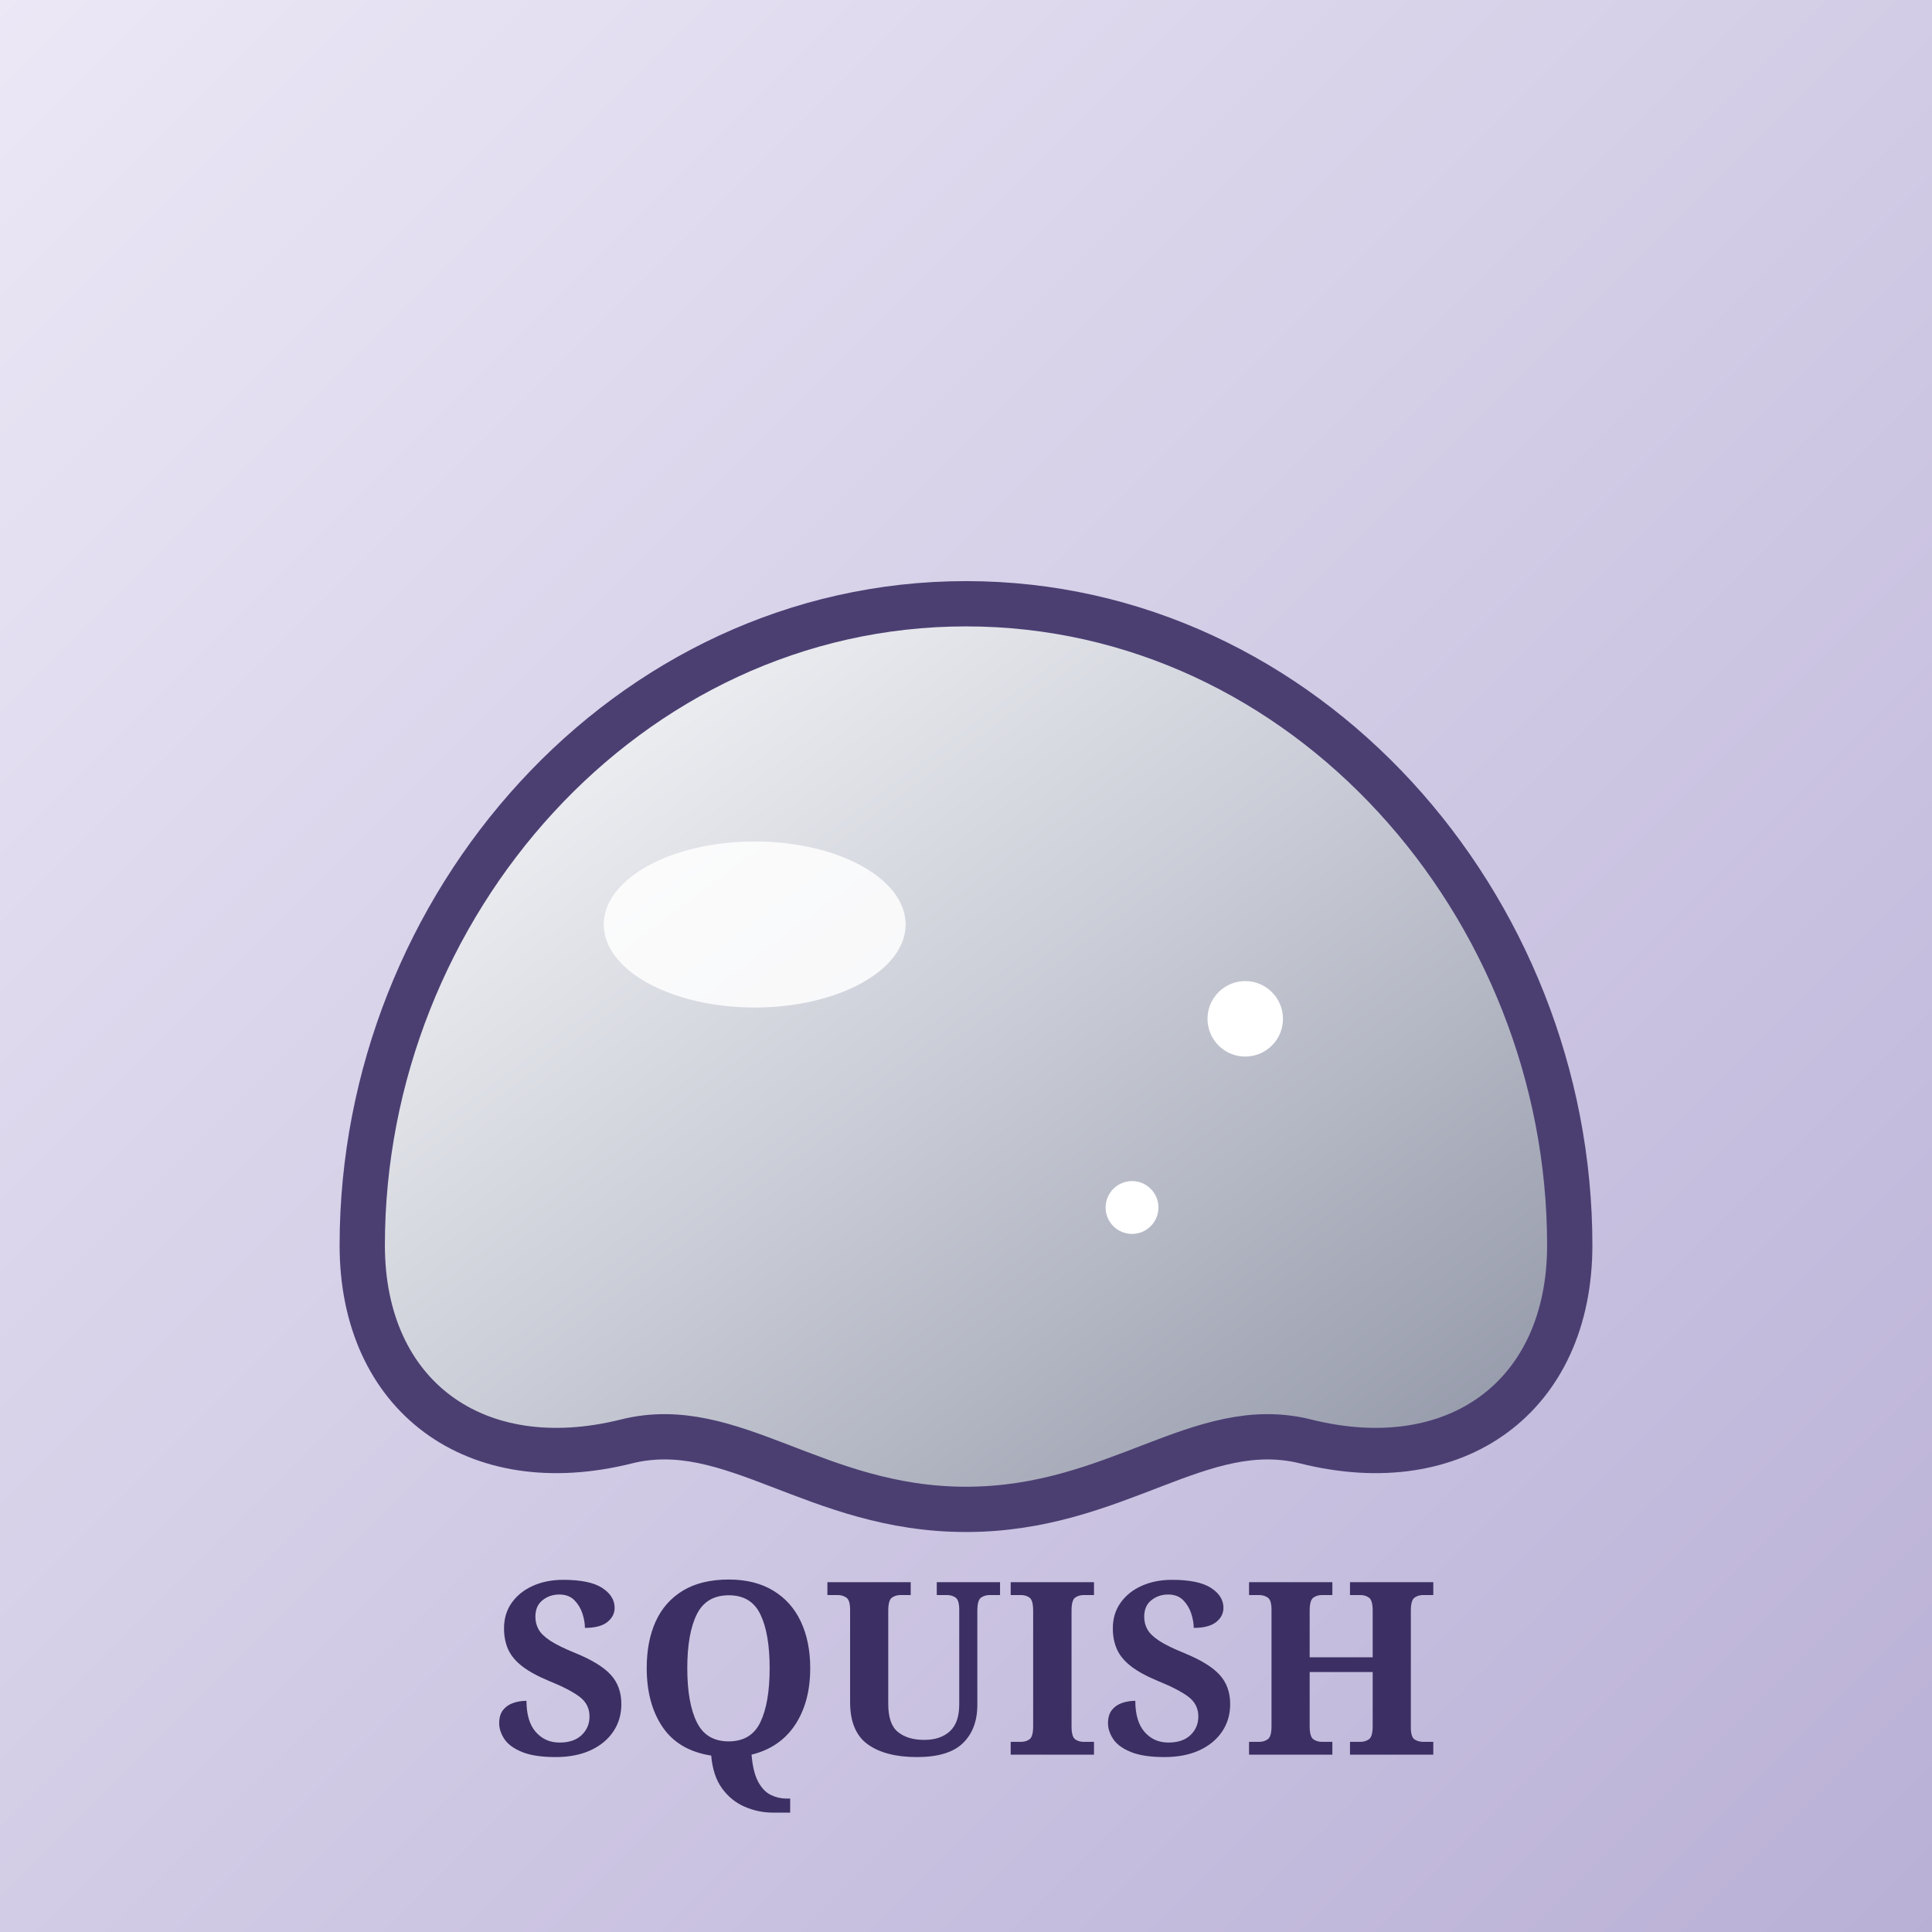
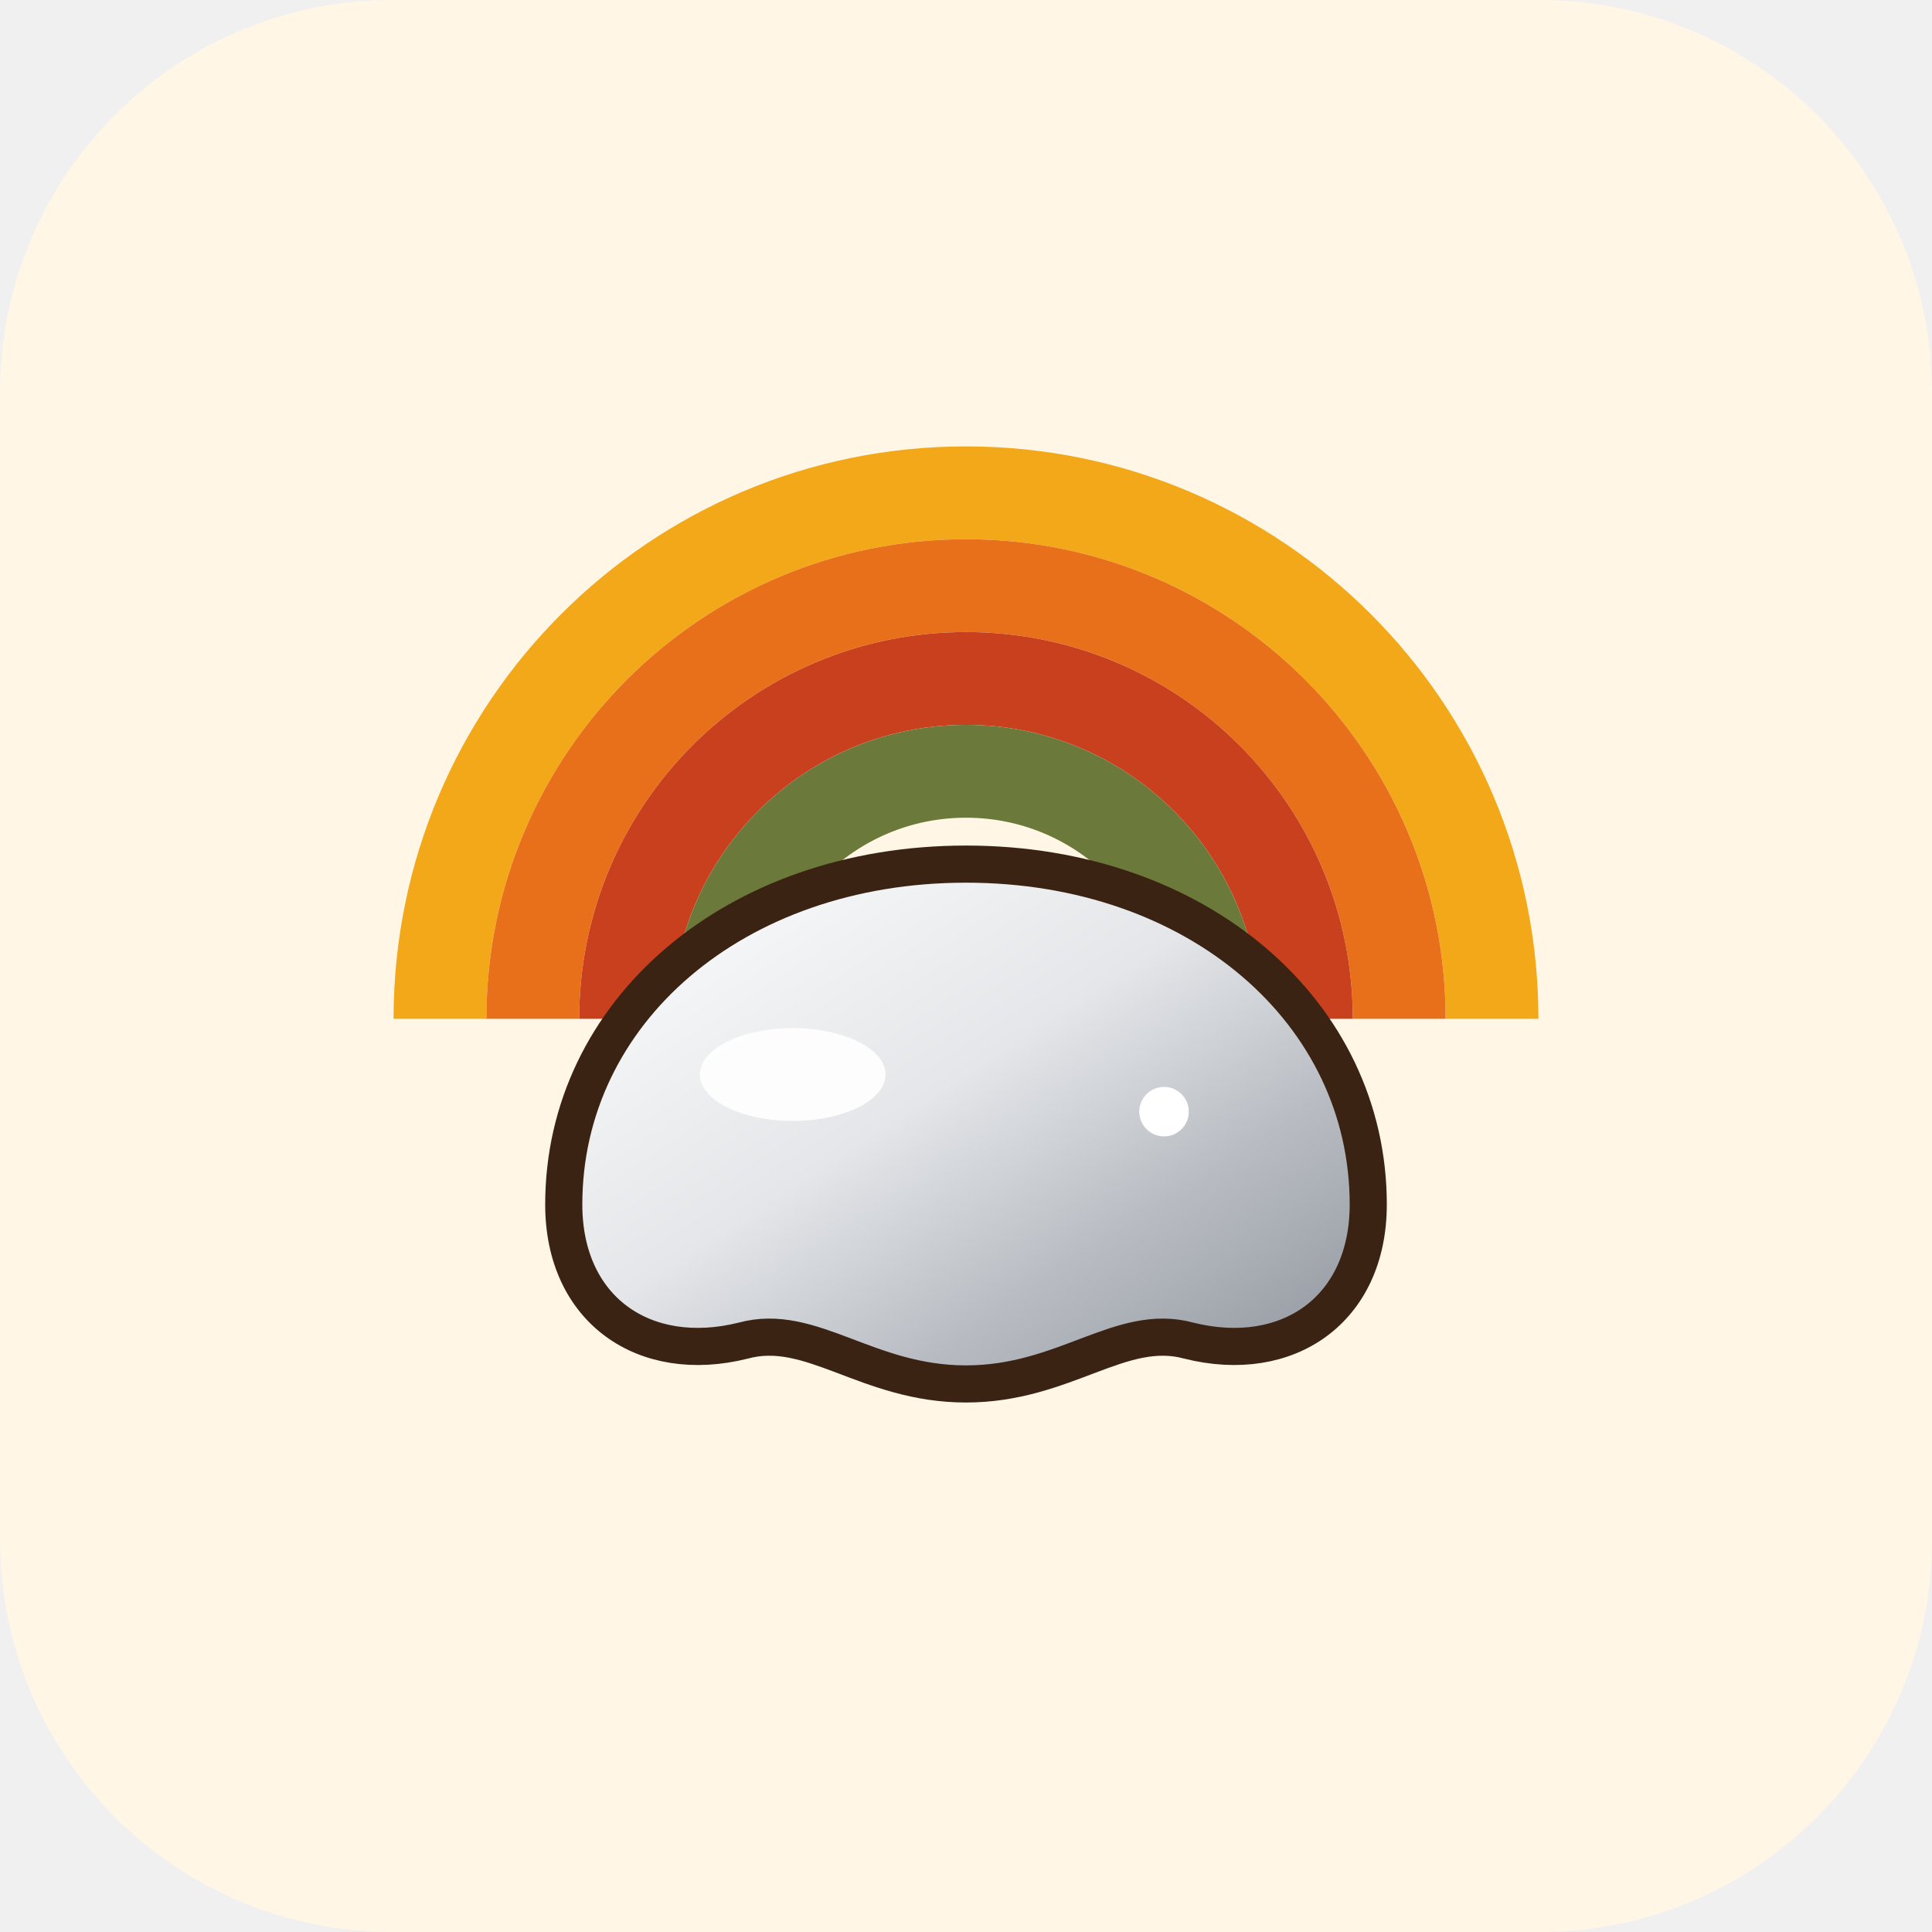
<svg xmlns="http://www.w3.org/2000/svg" viewBox="0 0 512 512">
  <defs>
-     <linearGradient id="g" x1="0" y1="0" x2="1" y2="1">
-       <stop offset="0" stop-color="#ece8f6" />
-       <stop offset="1" stop-color="#b9b0d6" />
-     </linearGradient>
    <linearGradient id="b" x1="0" y1="0" x2="1" y2="1">
      <stop offset="0" stop-color="#ffffff" />
-       <stop offset=".5" stop-color="#c9ccd6" />
-       <stop offset="1" stop-color="#8d92a3" />
+       <stop offset=".45" stop-color="#E4E6E9" />
+       <stop offset=".7" stop-color="#B8BCC2" />
+       <stop offset="1" stop-color="#8d929b" />
    </linearGradient>
  </defs>
-   <rect width="512" height="512" rx="0" fill="url(#g)" />
-   <path d="M96 330c0-90 70-170 160-170s160 80 160 170c0 40-30 62-70 52-28-7-50 18-90 18s-62-25-90-18c-40 10-70-12-70-52z" fill="url(#b)" stroke="#4b3f72" stroke-width="12" />
-   <ellipse cx="200" cy="245" rx="40" ry="22" fill="#fff" opacity=".85" />
-   <circle cx="330" cy="270" r="10" fill="#fff" />
-   <circle cx="300" cy="320" r="7" fill="#fff" />
-   <text x="256" y="465" font-family="Georgia,serif" font-size="64" font-weight="700" text-anchor="middle" fill="#3b2f63">SQUISH</text>
+   <rect width="512" height="512" rx="104" fill="#FFF6E5" />
+   <g transform="translate(256 270) scale(.82) translate(-256 -300)">
+     <path d="M86 300 A170 170 0 0 1 426 300" fill="none" stroke="#F2A818" stroke-width="30" />
+     <path d="M116 300 A140 140 0 0 1 396 300" fill="none" stroke="#E8701A" stroke-width="30" />
+     <path d="M146 300 A110 110 0 0 1 366 300" fill="none" stroke="#C8401E" stroke-width="30" />
+     <path d="M176 300 A80 80 0 0 1 336 300" fill="none" stroke="#6B7A3A" stroke-width="30" />
+     <path d="M126 360c0-62 55-110 130-110s130 48 130 110c0 34-26 52-58 44-22-6-40 14-72 14s-50-20-72-14c-32 8-58-10-58-44z" fill="url(#b)" stroke="#3B2314" stroke-width="12" />
+     <ellipse cx="200" cy="318" rx="30" ry="15" fill="#fff" opacity=".9" />
+     <circle cx="320" cy="330" r="8" fill="#fff" />
+   </g>
</svg>
